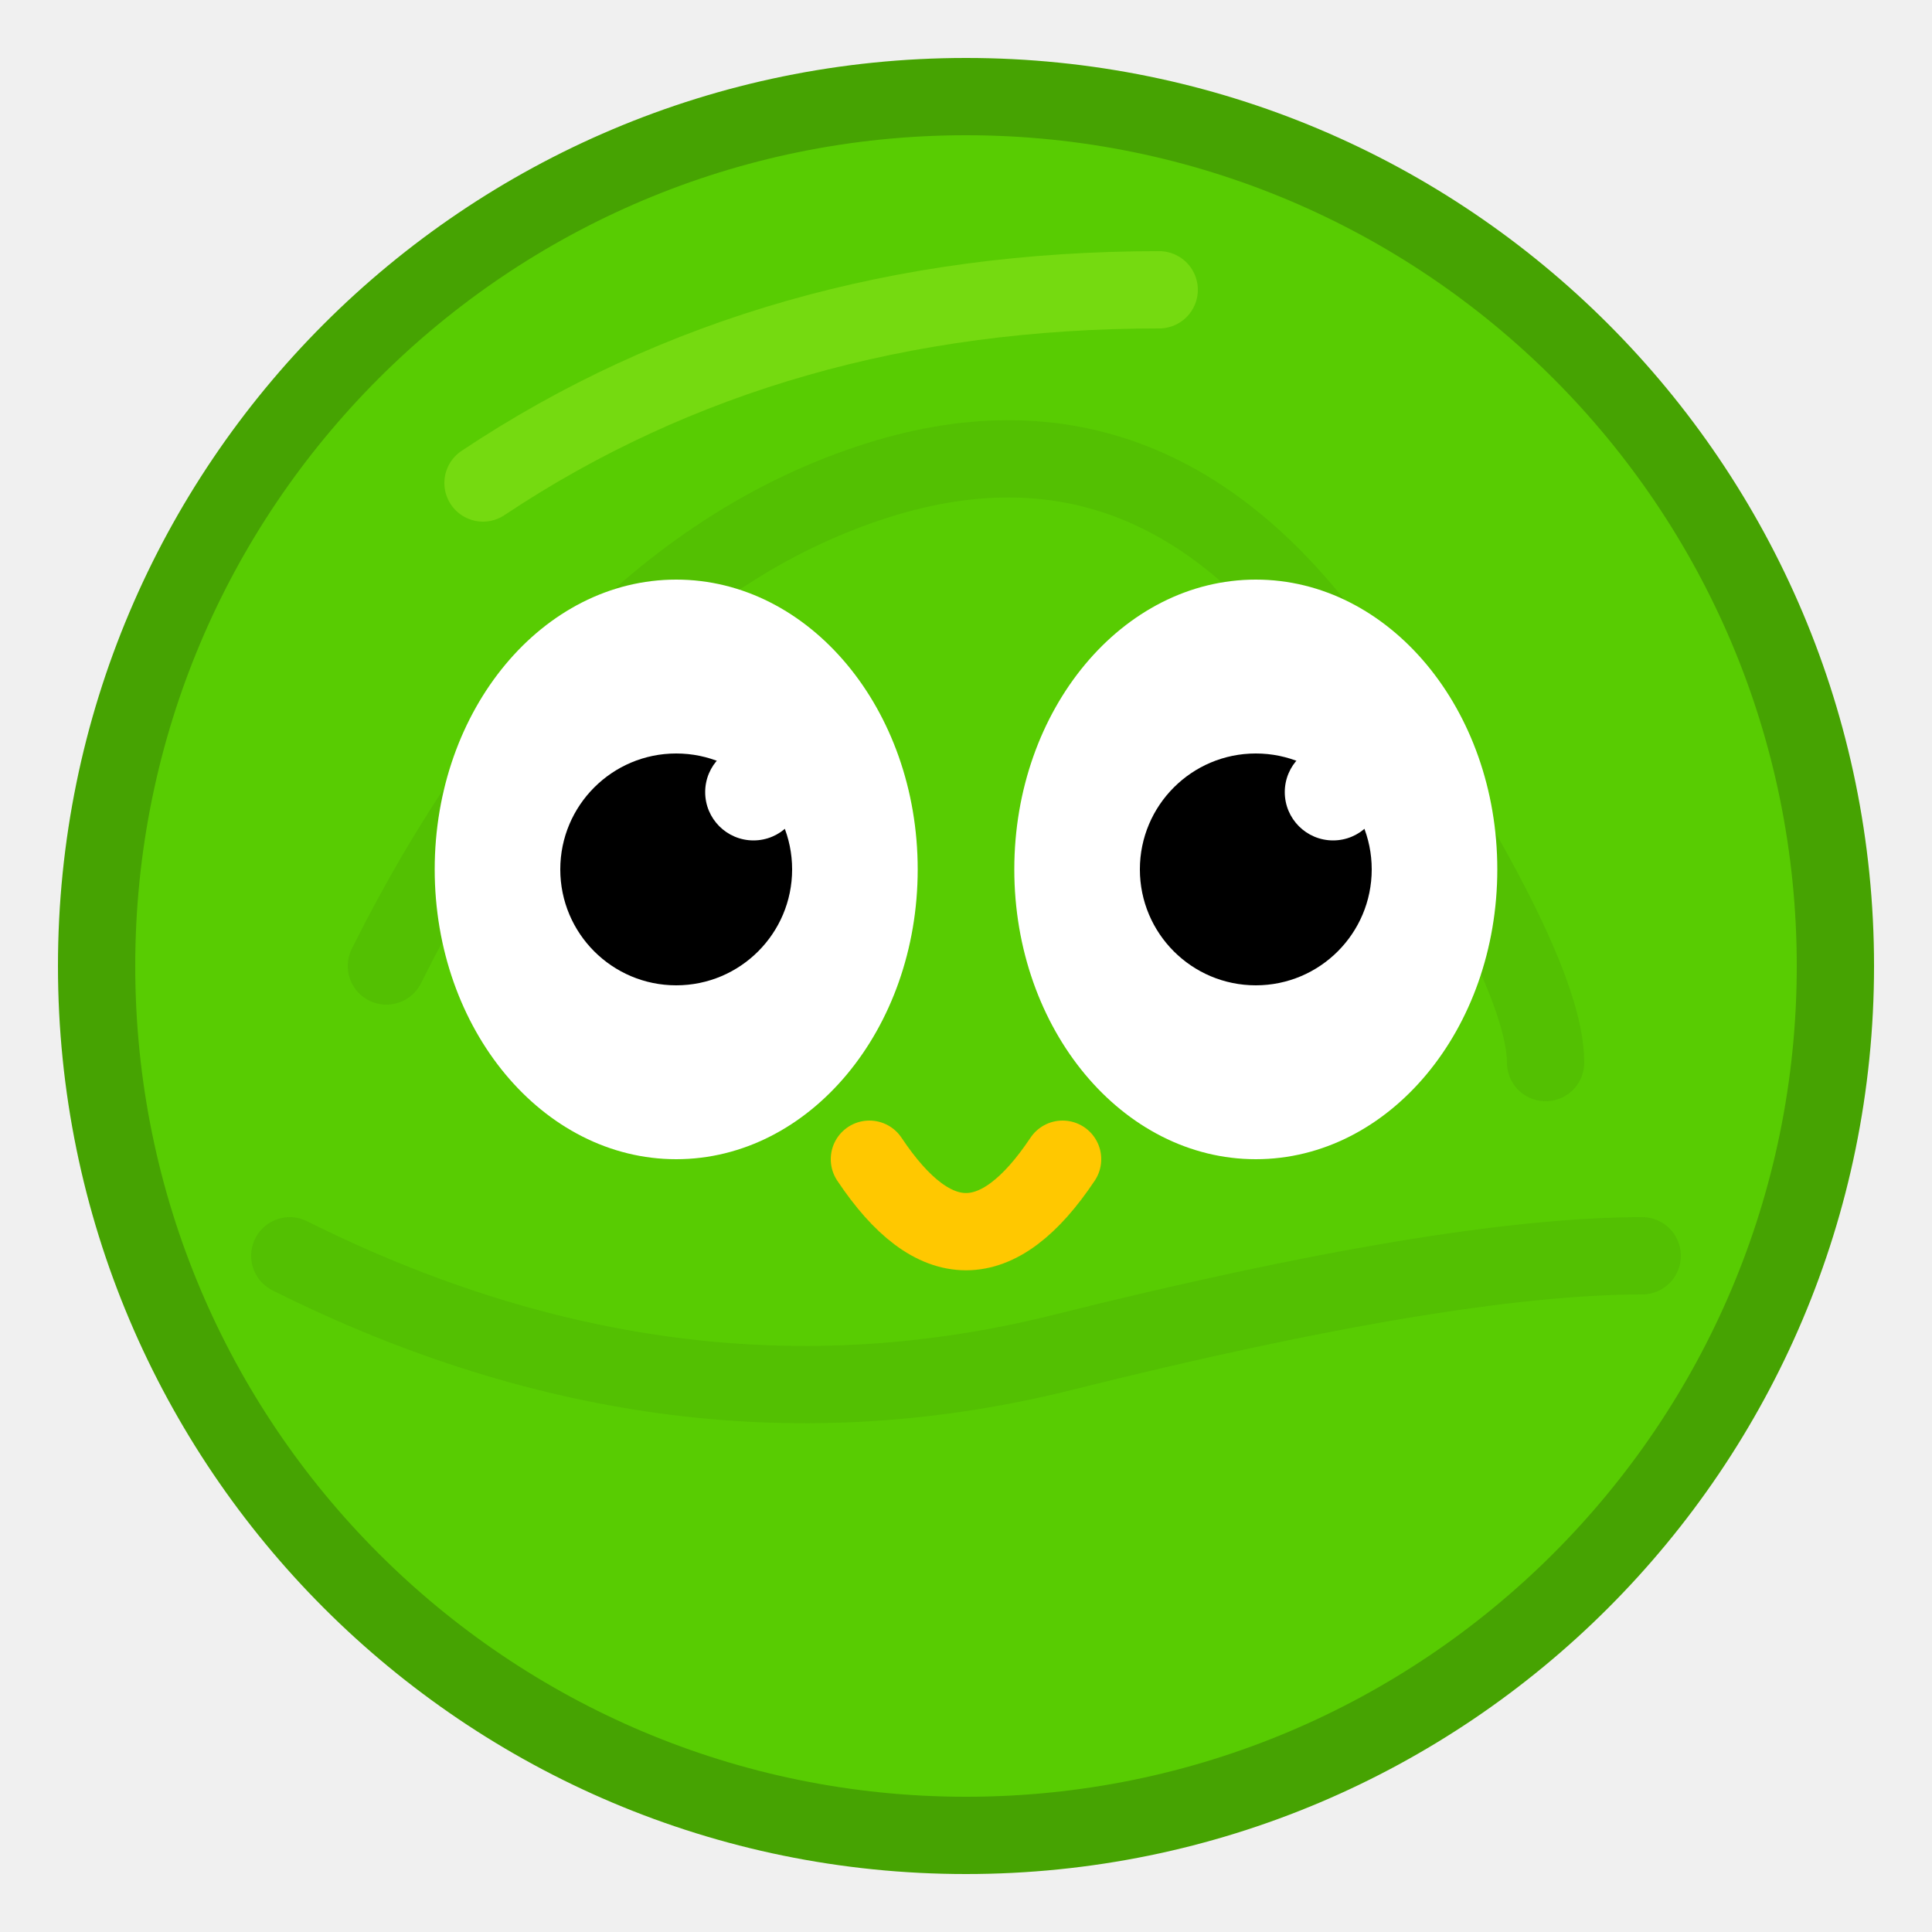
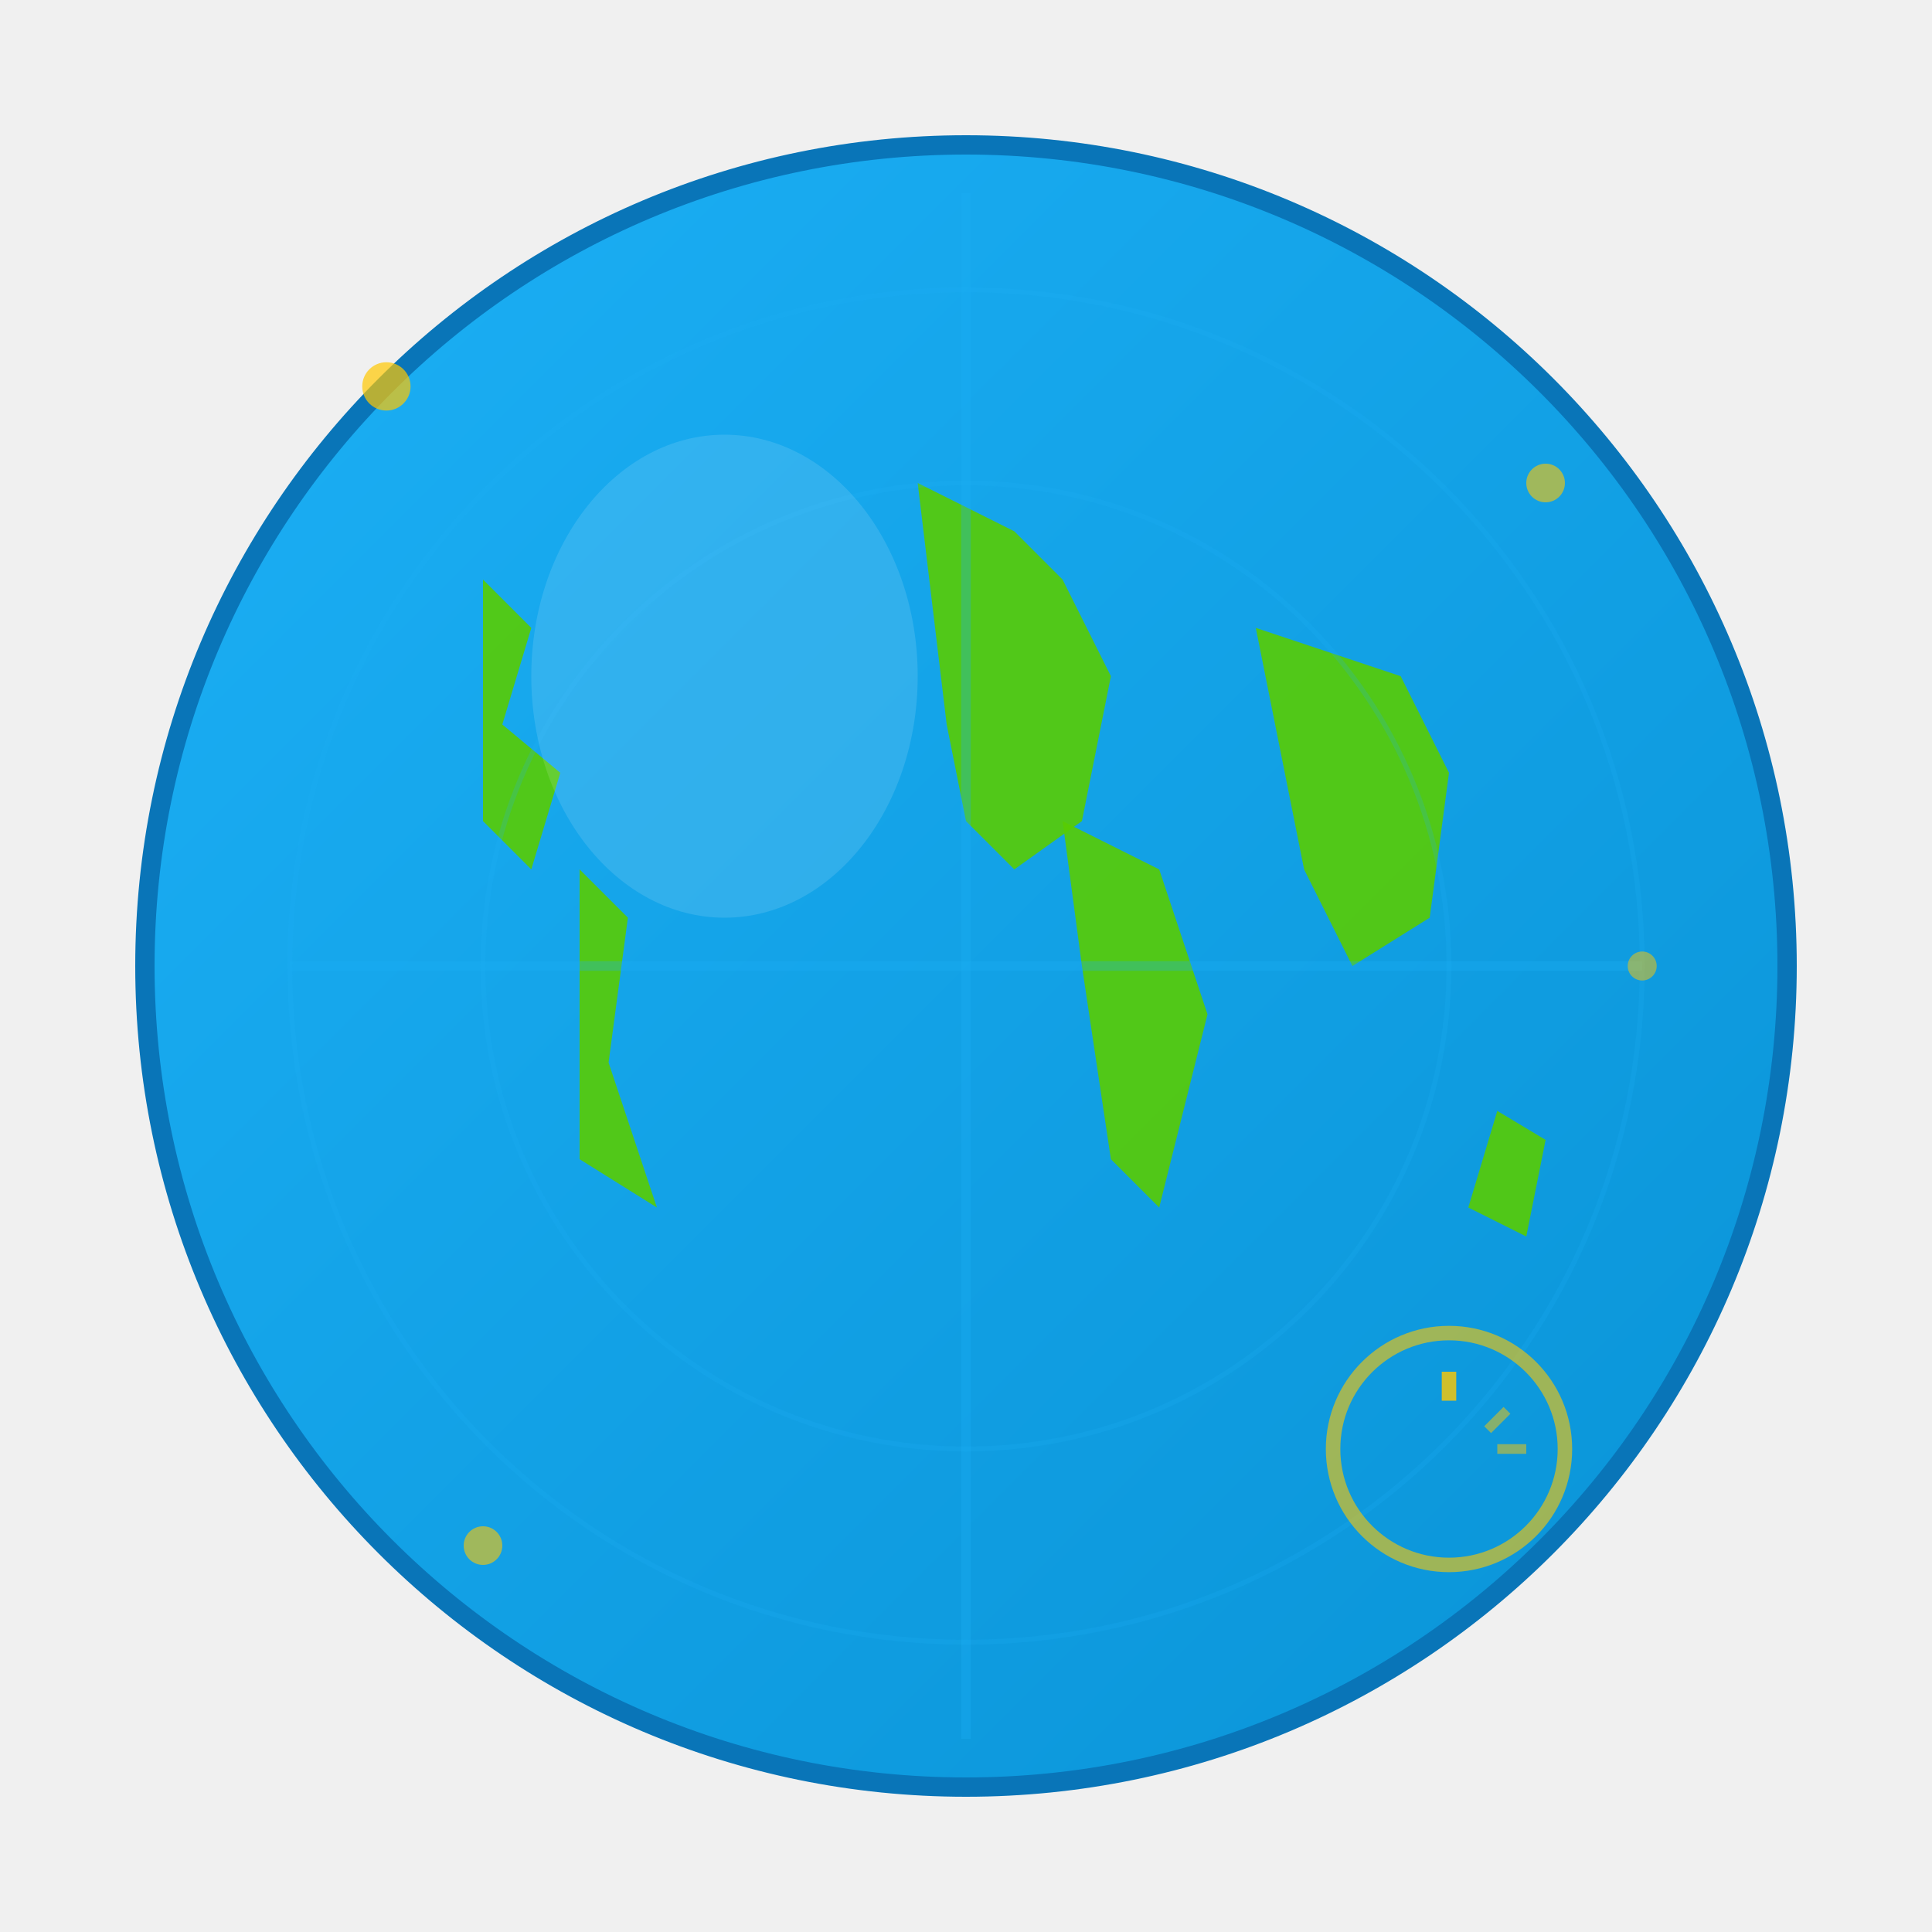
<svg xmlns="http://www.w3.org/2000/svg" viewBox="0 0 200 200">
-   <circle cx="100" cy="100" r="90" fill="#58CC02" stroke="#46A302" stroke-width="8" />
-   <path d="M40 100 Q60 60 90 50 T140 70 T160 110" fill="none" stroke="#46A302" stroke-width="8" stroke-linecap="round" opacity="0.3" />
-   <path d="M30 130 Q70 150 110 140 T170 130" fill="none" stroke="#46A302" stroke-width="8" stroke-linecap="round" opacity="0.3" />
-   <g fill="#FFFFFF">
-     <ellipse cx="70" cy="90" rx="25" ry="30" />
-     <ellipse cx="130" cy="90" rx="25" ry="30" />
+   <defs>
+     <linearGradient id="globeGrad" x1="0%" y1="0%" x2="100%" y2="100%">
+       <stop offset="0%" style="stop-color:#1CB0F6;stop-opacity:1" />
+       <stop offset="100%" style="stop-color:#0993D6;stop-opacity:1" />
+     </linearGradient>
+   </defs>
+   <circle cx="100" cy="100" r="85" fill="url(#globeGrad)" stroke="#0975B8" stroke-width="2" />
+   <path d="M 50 60 L 55 65 L 52 75 L 58 80 L 55 90 L 50 85 Z" fill="#58CC02" opacity="0.9" />
+   <path d="M 60 90 L 65 95 L 63 110 L 68 125 L 60 120 Z" fill="#58CC02" opacity="0.9" />
+   <path d="M 95 50 L 105 55 L 110 60 L 115 70 L 112 85 L 105 90 L 100 85 L 98 75 Z" fill="#58CC02" opacity="0.9" />
+   <path d="M 110 85 L 120 90 L 125 105 L 120 125 L 115 120 L 112 100 Z" fill="#58CC02" opacity="0.9" />
+   <path d="M 130 65 L 145 70 L 150 80 L 148 95 L 140 100 L 135 90 Z" fill="#58CC02" opacity="0.9" />
+   <path d="M 155 115 L 160 118 L 158 128 L 152 125 Z" fill="#58CC02" opacity="0.9" />
+   <line x1="100" y1="20" x2="100" y2="180" stroke="#1CB0F6" stroke-width="1" opacity="0.3" />
+   <line x1="30" y1="100" x2="170" y2="100" stroke="#1CB0F6" stroke-width="1" opacity="0.3" />
+   <circle cx="100" cy="100" r="50" fill="none" stroke="#1CB0F6" stroke-width="0.5" opacity="0.2" />
+   <circle cx="100" cy="100" r="70" fill="none" stroke="#1CB0F6" stroke-width="0.5" opacity="0.2" />
+   <g transform="translate(150, 150)">
+     <circle cx="0" cy="0" r="12" fill="none" stroke="#FFC800" stroke-width="1.5" opacity="0.6" />
+     <line x1="0" y1="-8" x2="0" y2="-5" stroke="#FFC800" stroke-width="1.5" opacity="0.8" />
+     <line x1="6" y1="-4" x2="4" y2="-2" stroke="#FFC800" stroke-width="1" opacity="0.5" />
+     <line x1="8" y1="0" x2="5" y2="0" stroke="#FFC800" stroke-width="1" opacity="0.5" />
  </g>
-   <g fill="#000000">
-     <circle cx="70" cy="90" r="12" />
-     <circle cx="130" cy="90" r="12" />
-   </g>
-   <g fill="#FFFFFF">
-     <circle cx="78" cy="82" r="5" />
-     <circle cx="138" cy="82" r="5" />
-   </g>
-   <path d="M90 120 Q100 135 110 120" fill="none" stroke="#FFC800" stroke-width="8" stroke-linecap="round" />
-   <path d="M50 50 Q80 30 120 30" fill="none" stroke="#89E219" stroke-width="8" stroke-linecap="round" opacity="0.6" />
+   <circle cx="40" cy="40" r="2.5" fill="#FFC800" opacity="0.7" />
+   <circle cx="160" cy="50" r="2" fill="#FFC800" opacity="0.6" />
+   <circle cx="170" cy="100" r="1.5" fill="#FFC800" opacity="0.5" />
+   <circle cx="50" cy="160" r="2" fill="#FFC800" opacity="0.6" />
+   <ellipse cx="75" cy="70" rx="20" ry="25" fill="#FFFFFF" opacity="0.12" />
</svg>
